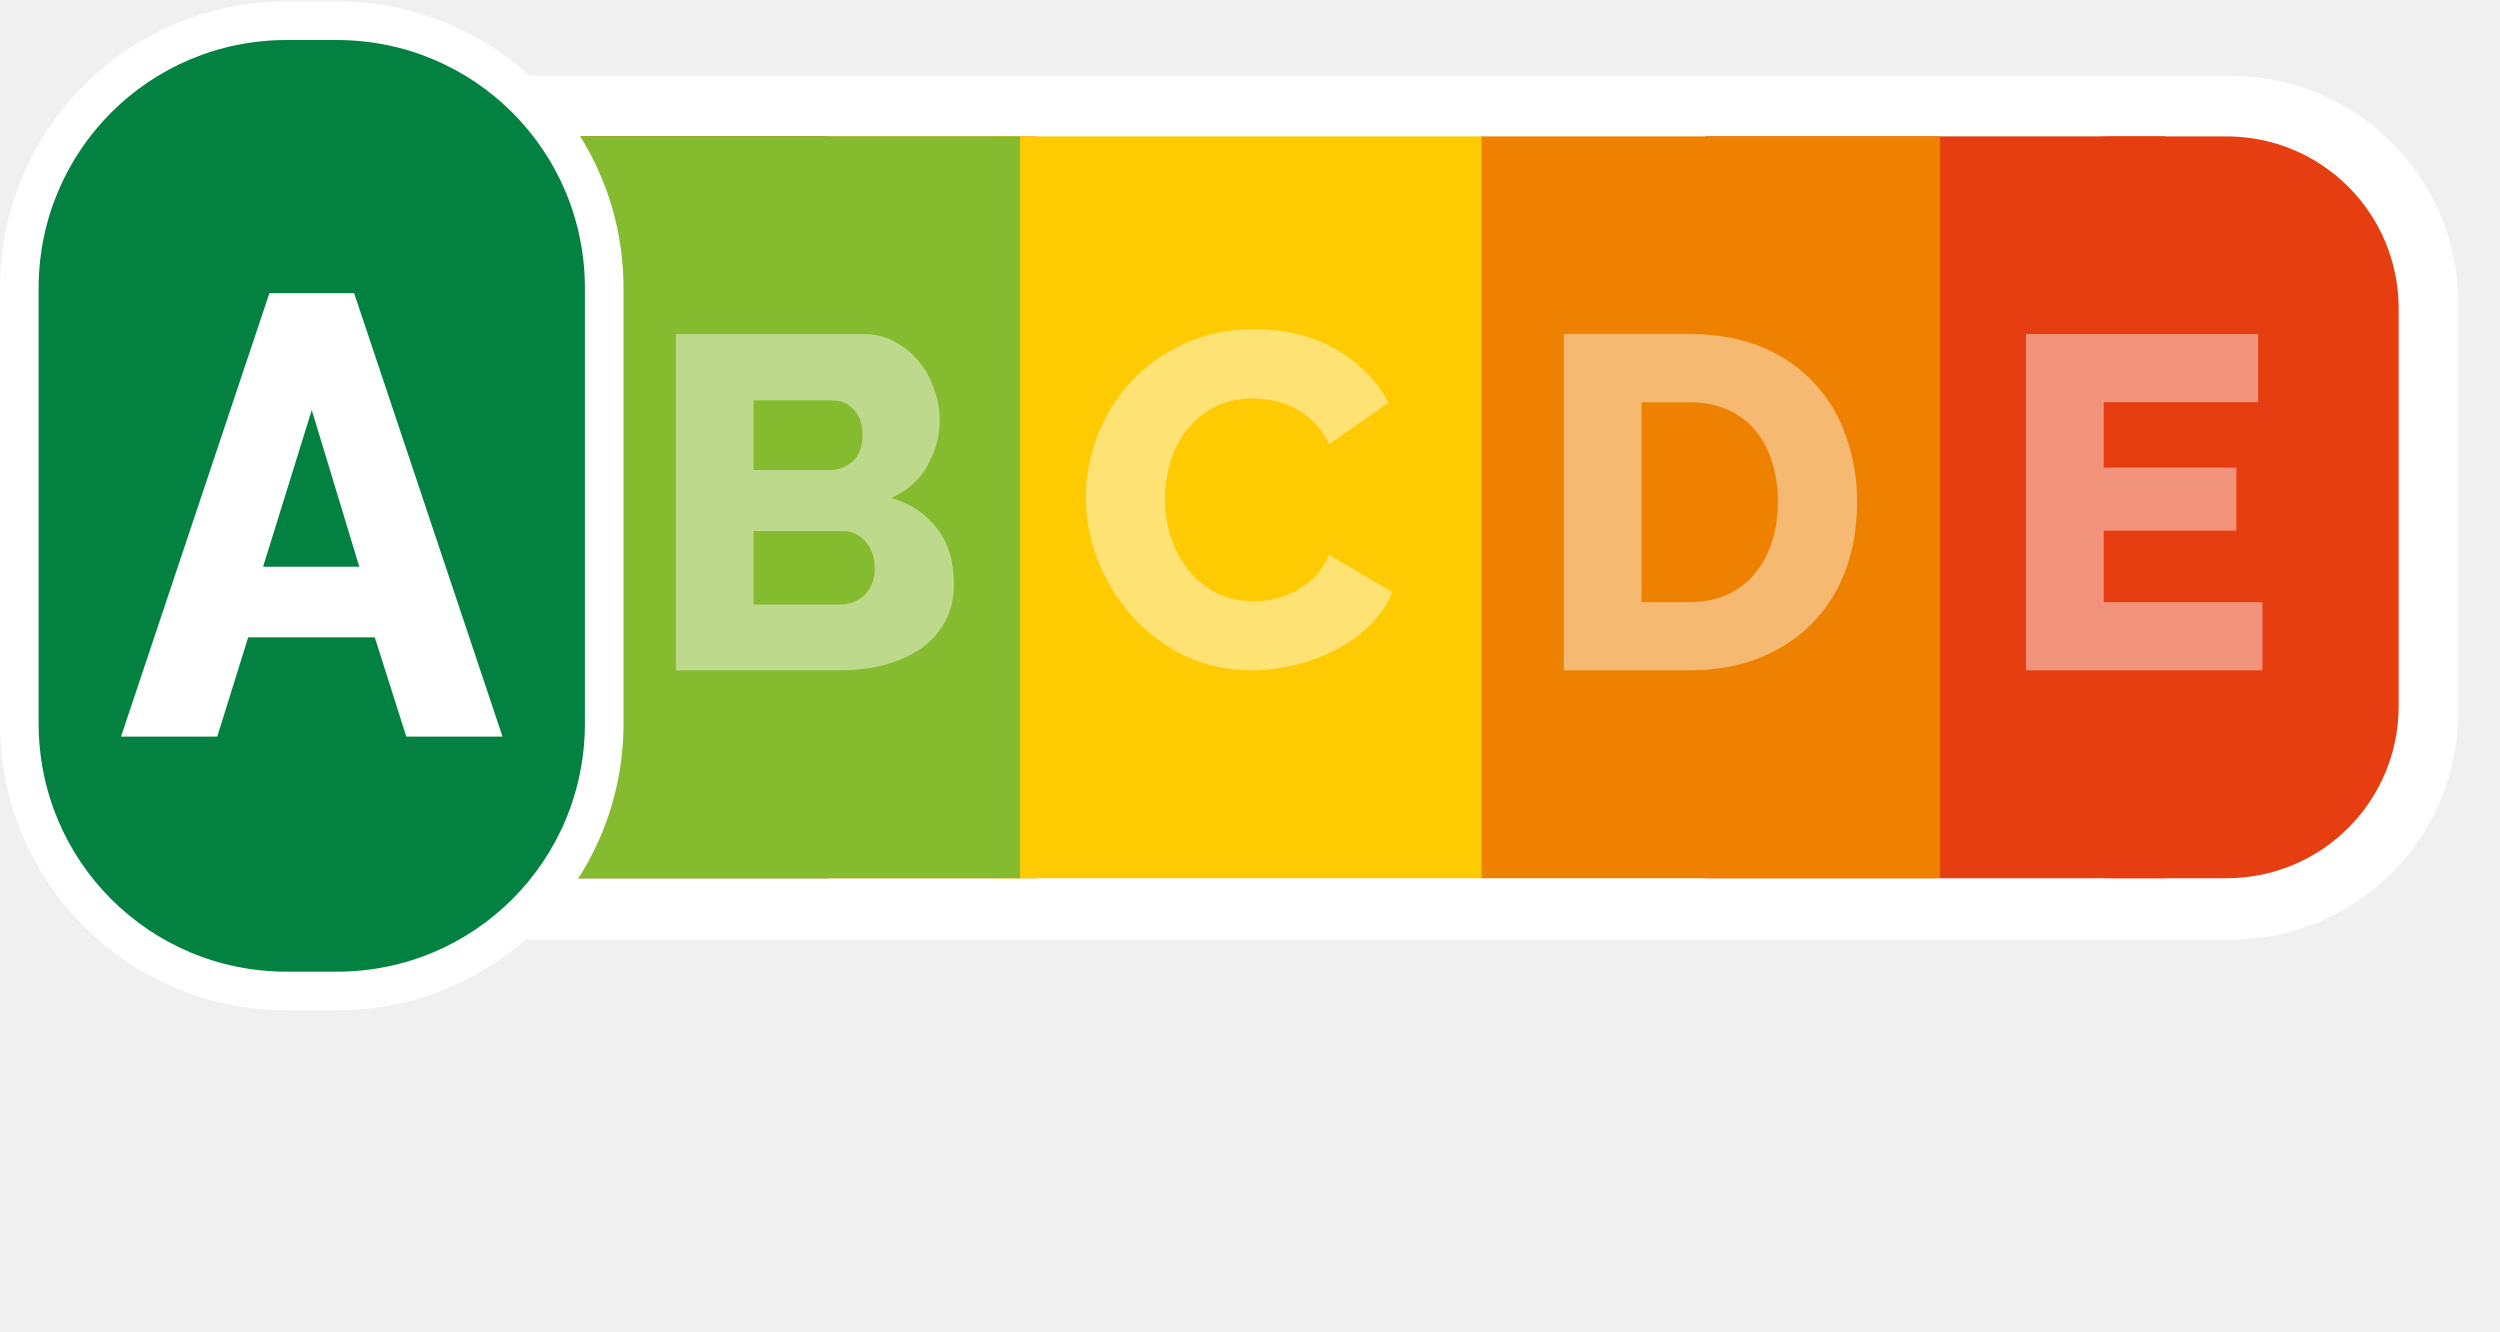
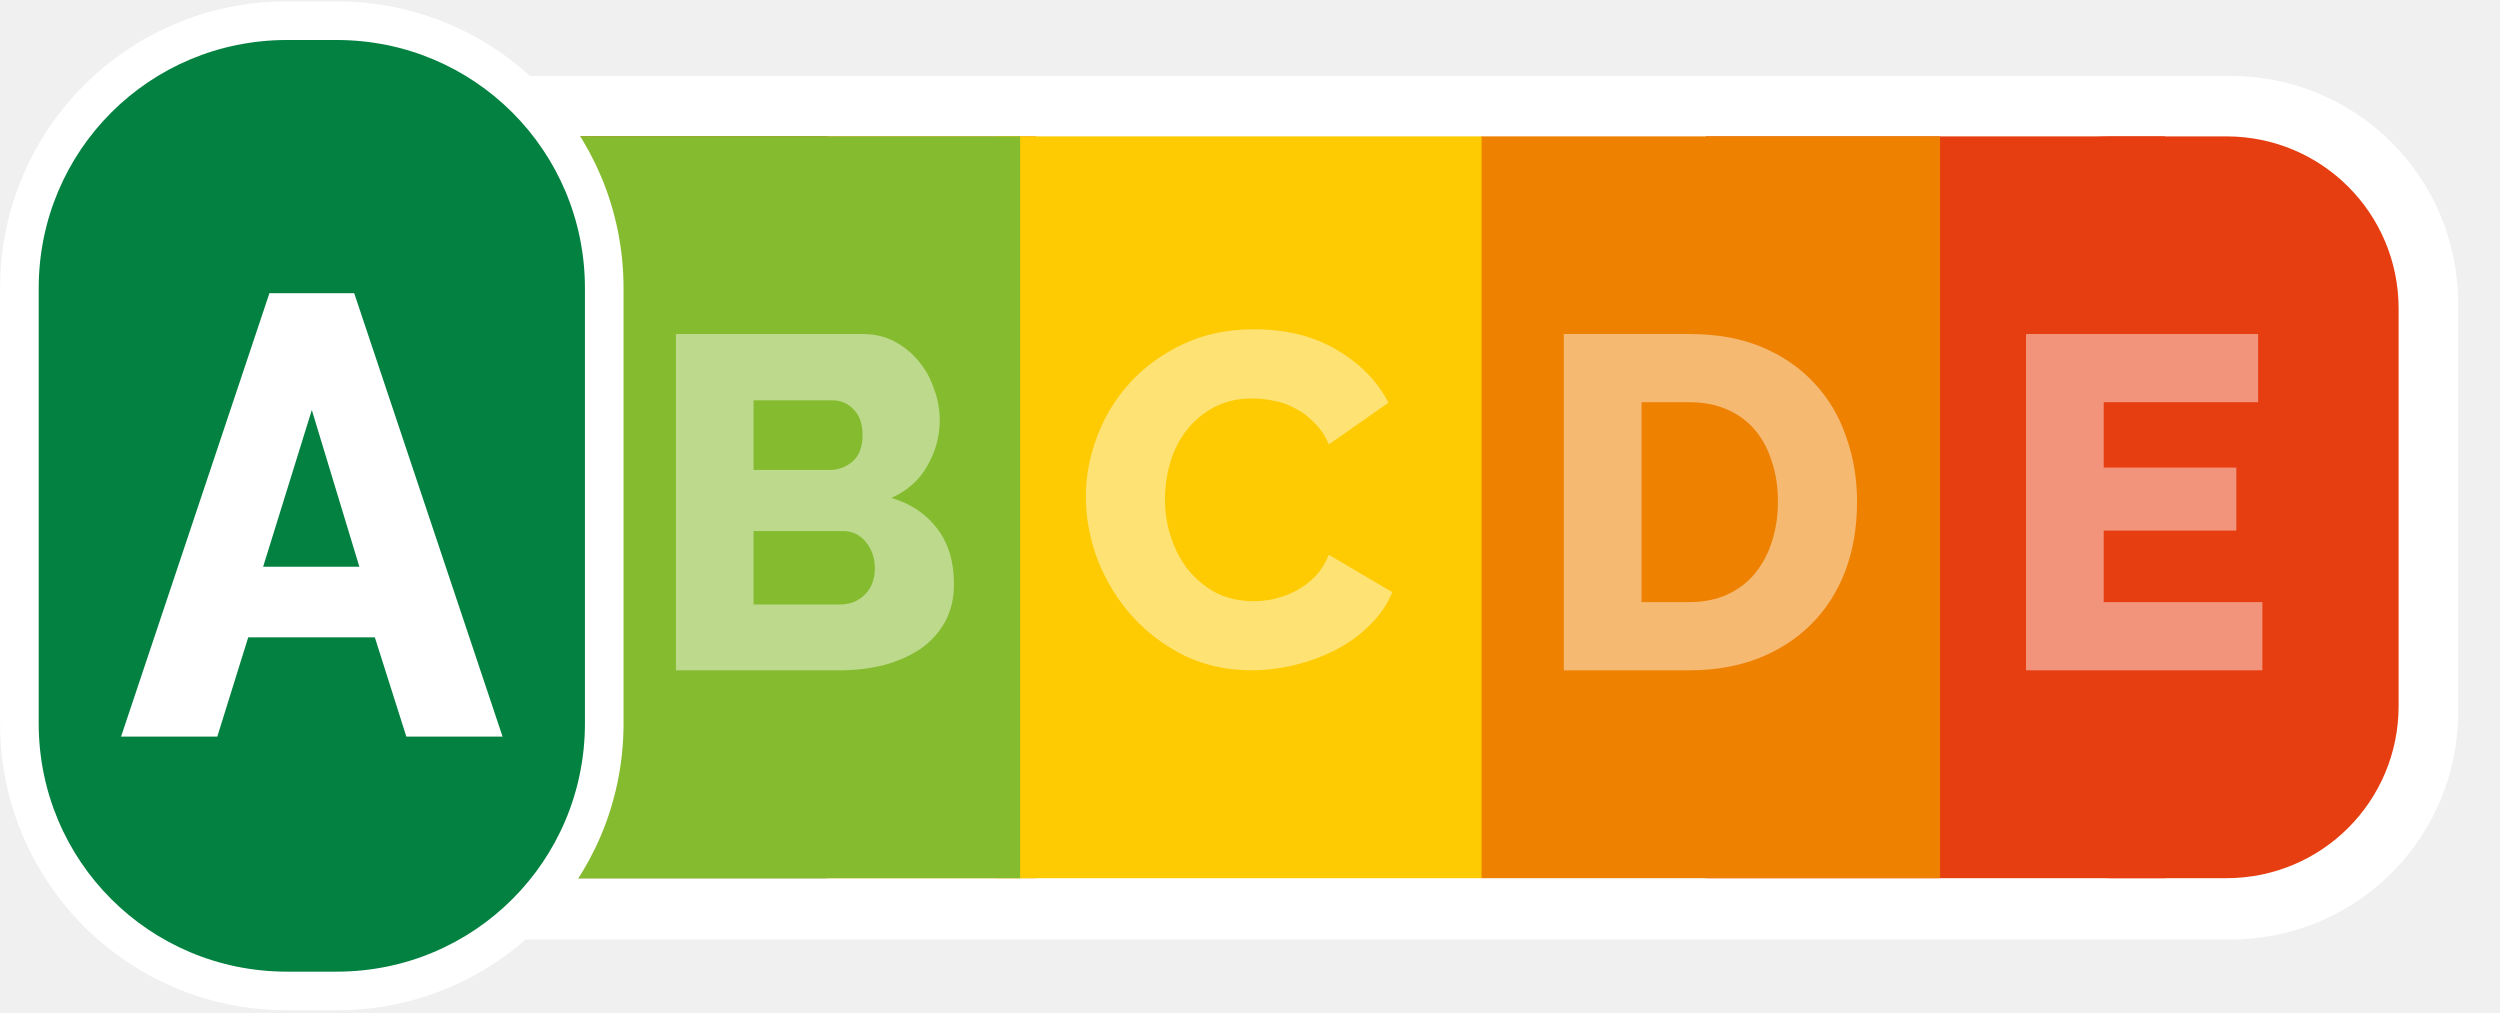
- <svg xmlns="http://www.w3.org/2000/svg" width="244.08" height="130" viewBox="0 250 777.094 1052.362" id="svg4443" version="1.1" style="&#10;    background: #333;&#10;">
+ <svg xmlns="http://www.w3.org/2000/svg" width="244.08" height="98.82" viewBox="0 250 777.094 800" id="svg4443" version="1.1">
  <g id="layer1">
    <path style="opacity:1;fill:#ffffff;fill-opacity:1;fill-rule:evenodd;stroke:none;stroke-width:1;stroke-linecap:round;stroke-linejoin:round;stroke-miterlimit:4;stroke-dasharray:none;stroke-dashoffset:0;stroke-opacity:1" d="m -386.315,310 1549.724,0 c 99.748,0 180.049,80.302 180.049,180.049 l 0,322.481 c 0,99.747 -80.302,180.049 -180.049,180.049 l -1549.724,0 c -99.747,0 -180.049,-80.302 -180.049,-180.049 l 0,-322.481 c 0,-99.747 80.302,-180.049 180.049,-180.049 z" id="rect5333" />
    <path style="opacity:1;fill:#e63e11;fill-opacity:1;fill-rule:evenodd;stroke:none;stroke-width:1;stroke-linecap:round;stroke-linejoin:round;stroke-miterlimit:4;stroke-dasharray:none;stroke-dashoffset:0;stroke-opacity:1" d="m 748.698,357.791 363.03,0 0,586.315 -363.03,0 z" id="rect5141" />
    <path style="opacity:1;fill:#038141;fill-opacity:1;fill-rule:evenodd;stroke:none;stroke-width:1;stroke-linecap:round;stroke-linejoin:round;stroke-miterlimit:4;stroke-dasharray:none;stroke-dashoffset:0;stroke-opacity:1" d="m -308.515,357.791 363.03,0 0,586.315 -363.03,0 z" id="rect5143" />
    <path style="opacity:1;fill:#038141;fill-opacity:1;fill-rule:evenodd;stroke:none;stroke-width:1;stroke-linecap:round;stroke-linejoin:round;stroke-miterlimit:4;stroke-dasharray:none;stroke-dashoffset:0;stroke-opacity:1" d="m -382.381,357.791 90.648,0 c 75.45,0 136.191,60.741 136.191,136.191 l 0,313.932 c 0,75.45 -60.741,136.191 -136.191,136.191 l -90.648,0 c -75.45,0 -136.191,-60.741 -136.191,-136.191 l 0,-313.932 c 0,-75.45 60.741,-136.191 136.191,-136.191 z" id="rect5145" />
    <path id="path5635" style="font-style:normal;font-variant:normal;font-weight:800;font-stretch:normal;font-size:medium;line-height:90%;font-family:Raleway;-inkscape-font-specification:'Raleway Ultra-Bold';letter-spacing:0px;word-spacing:0px;fill:#ffffff;fill-opacity:0.446;stroke:none;stroke-width:1px;stroke-linecap:butt;stroke-linejoin:miter;stroke-opacity:1" d="m -384.712,514.002 55.407,0 96.962,265.802 -62.894,0 -20.59,-59.525 -82.736,0 -20.216,59.525 -62.894,0 96.962,-265.802 z m 58.776,163.974 -31.073,-93.967 -31.821,93.967 62.894,0 z" />
    <path style="opacity:1;fill:#e63e11;fill-opacity:1;fill-rule:evenodd;stroke:none;stroke-width:1;stroke-linecap:round;stroke-linejoin:round;stroke-miterlimit:4;stroke-dasharray:none;stroke-dashoffset:0;stroke-opacity:1" d="m 1069.556,357.791 90.647,0 c 75.45,0 136.192,60.741 136.192,136.191 l 0,313.932 c 0,75.45 -60.742,136.191 -136.192,136.191 l -90.647,0 c -75.45,0 -136.192,-60.741 -136.192,-136.191 l 0,-313.932 c 0,-75.45 60.742,-136.191 136.192,-136.191 z" id="rect5151" />
    <path id="path5631" style="font-style:normal;font-variant:normal;font-weight:800;font-stretch:normal;font-size:medium;line-height:90%;font-family:Raleway;-inkscape-font-specification:'Raleway Ultra-Bold';letter-spacing:0px;word-spacing:0px;fill:#ffffff;fill-opacity:0.446;stroke:none;stroke-width:1px;stroke-linecap:butt;stroke-linejoin:miter;stroke-opacity:1" d="m 1188.707,725.895 0,53.909 -186.811,0 0,-265.802 183.441,0 0,53.909 -122.044,0 0,51.663 104.824,0 0,49.791 -104.824,0 0,56.53 125.414,0 z" />
    <path style="opacity:1;fill:#ee8100;fill-opacity:1;fill-rule:evenodd;stroke:none;stroke-width:1;stroke-linecap:round;stroke-linejoin:round;stroke-miterlimit:4;stroke-dasharray:none;stroke-dashoffset:0;stroke-opacity:1" d="m -143.282,357.791 363.03,0 0,586.315 -363.03,0 z" id="rect5209" />
    <path style="opacity:1;fill:#ee8100;fill-opacity:1;fill-rule:evenodd;stroke:none;stroke-width:1;stroke-linecap:round;stroke-linejoin:round;stroke-miterlimit:4;stroke-dasharray:none;stroke-dashoffset:0;stroke-opacity:1" d="m 570.957,357.791 363.03,0 0,586.315 -363.03,0 z" id="rect5211" />
    <path id="path5552" style="font-style:normal;font-variant:normal;font-weight:800;font-stretch:normal;font-size:medium;line-height:90%;font-family:Raleway;-inkscape-font-specification:'Raleway Ultra-Bold';letter-spacing:0px;word-spacing:0px;fill:#ffffff;fill-opacity:0.446;stroke:none;stroke-width:1px;stroke-linecap:butt;stroke-linejoin:miter;stroke-opacity:1" d="m 636.605,779.804 0,-265.802 99.208,0 q 32.945,0 57.653,10.482 24.708,10.482 41.181,28.452 16.846,17.97 25.083,42.304 8.611,23.96 8.611,51.289 0,30.324 -9.36,55.032 -9.36,24.334 -26.955,41.929 -17.221,17.221 -41.929,26.955 -24.334,9.359 -54.284,9.359 l -99.208,0 z M 805.82,646.529 q 0,-17.595 -4.867,-31.821 -4.492,-14.6 -13.477,-25.083 -8.985,-10.482 -22.088,-16.098 -13.103,-5.615 -29.575,-5.615 l -37.811,0 0,157.984 37.811,0 q 16.847,0 29.95,-5.99 13.103,-5.99 21.713,-16.472 8.985,-10.857 13.477,-25.083 4.867,-14.6 4.867,-31.821 z" />
    <path style="opacity:1;fill:#fecb02;fill-opacity:1;fill-rule:evenodd;stroke:none;stroke-width:1;stroke-linecap:round;stroke-linejoin:round;stroke-miterlimit:4;stroke-dasharray:none;stroke-dashoffset:0;stroke-opacity:1" d="m 188.259,357.791 383.321,0 0,586.315 -383.321,0 z" id="rect5217" />
    <path style="opacity:1;fill:#85bb2f;fill-opacity:1;fill-rule:evenodd;stroke:none;stroke-width:1;stroke-linecap:round;stroke-linejoin:round;stroke-miterlimit:4;stroke-dasharray:none;stroke-dashoffset:0;stroke-opacity:1" d="m 206.865,357.791 -363.03,0 0,586.315 363.03,0 z" id="rect5219" />
    <path id="path5547" style="font-style:normal;font-variant:normal;font-weight:800;font-stretch:normal;font-size:medium;line-height:90%;font-family:Raleway;-inkscape-font-specification:'Raleway Ultra-Bold';letter-spacing:0px;word-spacing:0px;fill:#ffffff;fill-opacity:0.446;stroke:none;stroke-width:1px;stroke-linecap:butt;stroke-linejoin:miter;stroke-opacity:1" d="m 258.811,642.411 q 0,-23.96 8.985,-47.545 8.985,-23.96 26.206,-42.678 17.221,-18.718 41.929,-30.324 24.708,-11.605 56.155,-11.605 37.437,0 64.766,16.098 27.703,16.098 41.181,41.929 l -47.17,32.945 q -4.492,-10.482 -11.605,-17.221 -6.739,-7.113 -14.975,-11.231 -8.236,-4.492 -16.847,-5.99 -8.611,-1.872 -16.847,-1.872 -17.595,0 -30.698,7.113 -13.103,7.113 -21.713,18.344 -8.61,11.231 -12.729,25.457 -4.118,14.226 -4.118,28.826 0,15.723 4.867,30.324 4.867,14.6 13.852,25.832 9.359,11.231 22.088,17.97 13.103,6.364 29.201,6.364 8.236,0 16.847,-1.872 8.985,-2.246 16.847,-6.364 8.236,-4.492 14.975,-11.231 6.739,-7.113 10.857,-17.221 l 50.165,29.575 q -5.99,14.6 -17.97,26.206 -11.605,11.605 -26.955,19.467 -15.349,7.862 -32.57,11.98 -17.221,4.118 -33.693,4.118 -28.826,0 -53.16,-11.605 -23.96,-11.98 -41.555,-31.447 -17.221,-19.467 -26.955,-44.176 -9.359,-24.708 -9.359,-50.165 z" />
    <path id="path5544" style="font-style:normal;font-variant:normal;font-weight:800;font-stretch:normal;font-size:medium;line-height:90%;font-family:Raleway;-inkscape-font-specification:'Raleway Ultra-Bold';letter-spacing:0px;word-spacing:0px;fill:#ffffff;fill-opacity:0.446;stroke:none;stroke-width:1px;stroke-linecap:butt;stroke-linejoin:miter;stroke-opacity:1" d="m 154.552,711.669 q 0,17.221 -7.113,29.95 -7.113,12.729 -19.467,21.339 -12.354,8.236 -28.826,12.729 -16.472,4.118 -34.816,4.118 l -129.532,0 0,-265.802 147.876,0 q 13.852,0 25.083,5.99 11.231,5.99 19.093,15.723 7.862,9.359 11.98,21.713 4.492,11.98 4.492,24.708 0,19.093 -9.734,35.939 -9.359,16.847 -28.452,25.457 22.837,6.739 35.94,23.96 13.477,17.221 13.477,44.176 z M 92.033,699.315 q 0,-12.354 -7.113,-20.965 -7.113,-8.611 -17.97,-8.611 l -70.756,0 0,58.027 68.135,0 q 11.98,0 19.842,-7.862 7.862,-7.862 7.862,-20.59 z m -95.839,-132.901 0,55.032 60.273,0 q 10.108,0 17.97,-6.739 7.862,-6.739 7.862,-20.965 0,-13.103 -7.113,-20.216 -6.739,-7.113 -16.472,-7.113 l -62.52,0 z" />
    <path style="opacity:1;fill:#0039ff;fill-opacity:0.63;fill-rule:evenodd;stroke:#ffffff;stroke-width:61.032;stroke-linecap:round;stroke-linejoin:round;stroke-miterlimit:4;stroke-dasharray:none;stroke-dashoffset:0;stroke-opacity:1" d="m -372.64,281.616 39.326,0 c 108.699,0 196.208,87.509 196.208,196.208 l 0,343.941 c 0,108.699 -87.509,196.208 -196.208,196.208 l -39.326,0 c -108.699,0 -196.208,-87.509 -196.208,-196.208 l 0,-343.941 c 0,-108.699 87.509,-196.208 196.208,-196.208 z" id="rect5229" />
    <path style="opacity:1;fill:#038141;fill-opacity:1;fill-rule:evenodd;stroke:none;stroke-width:15.945;stroke-linecap:round;stroke-linejoin:round;stroke-miterlimit:4;stroke-dasharray:none;stroke-dashoffset:0;stroke-opacity:1" d="m -372.64,281.616 39.326,0 c 108.699,0 196.208,87.509 196.208,196.208 l 0,343.941 c 0,108.699 -87.509,196.208 -196.208,196.208 l -39.326,0 c -108.699,0 -196.208,-87.509 -196.208,-196.208 l 0,-343.941 c 0,-108.699 87.509,-196.208 196.208,-196.208 z" id="rect5231" />
    <path id="path5539" style="font-style:normal;font-variant:normal;font-weight:800;font-stretch:normal;font-size:medium;line-height:90%;font-family:Raleway;-inkscape-font-specification:'Raleway Ultra-Bold';letter-spacing:0px;word-spacing:0px;fill:#ffffff;fill-opacity:1;stroke:none;stroke-width:1px;stroke-linecap:butt;stroke-linejoin:miter;stroke-opacity:1" d="m -386.481,481.753 67.007,0 117.263,350.438 -76.062,0 -24.901,-78.478 -100.058,0 -24.449,78.478 -76.062,0 117.263,-350.438 z m 71.082,216.186 -37.578,-123.887 -38.484,123.887 76.062,0 z" />
  </g>
</svg>
